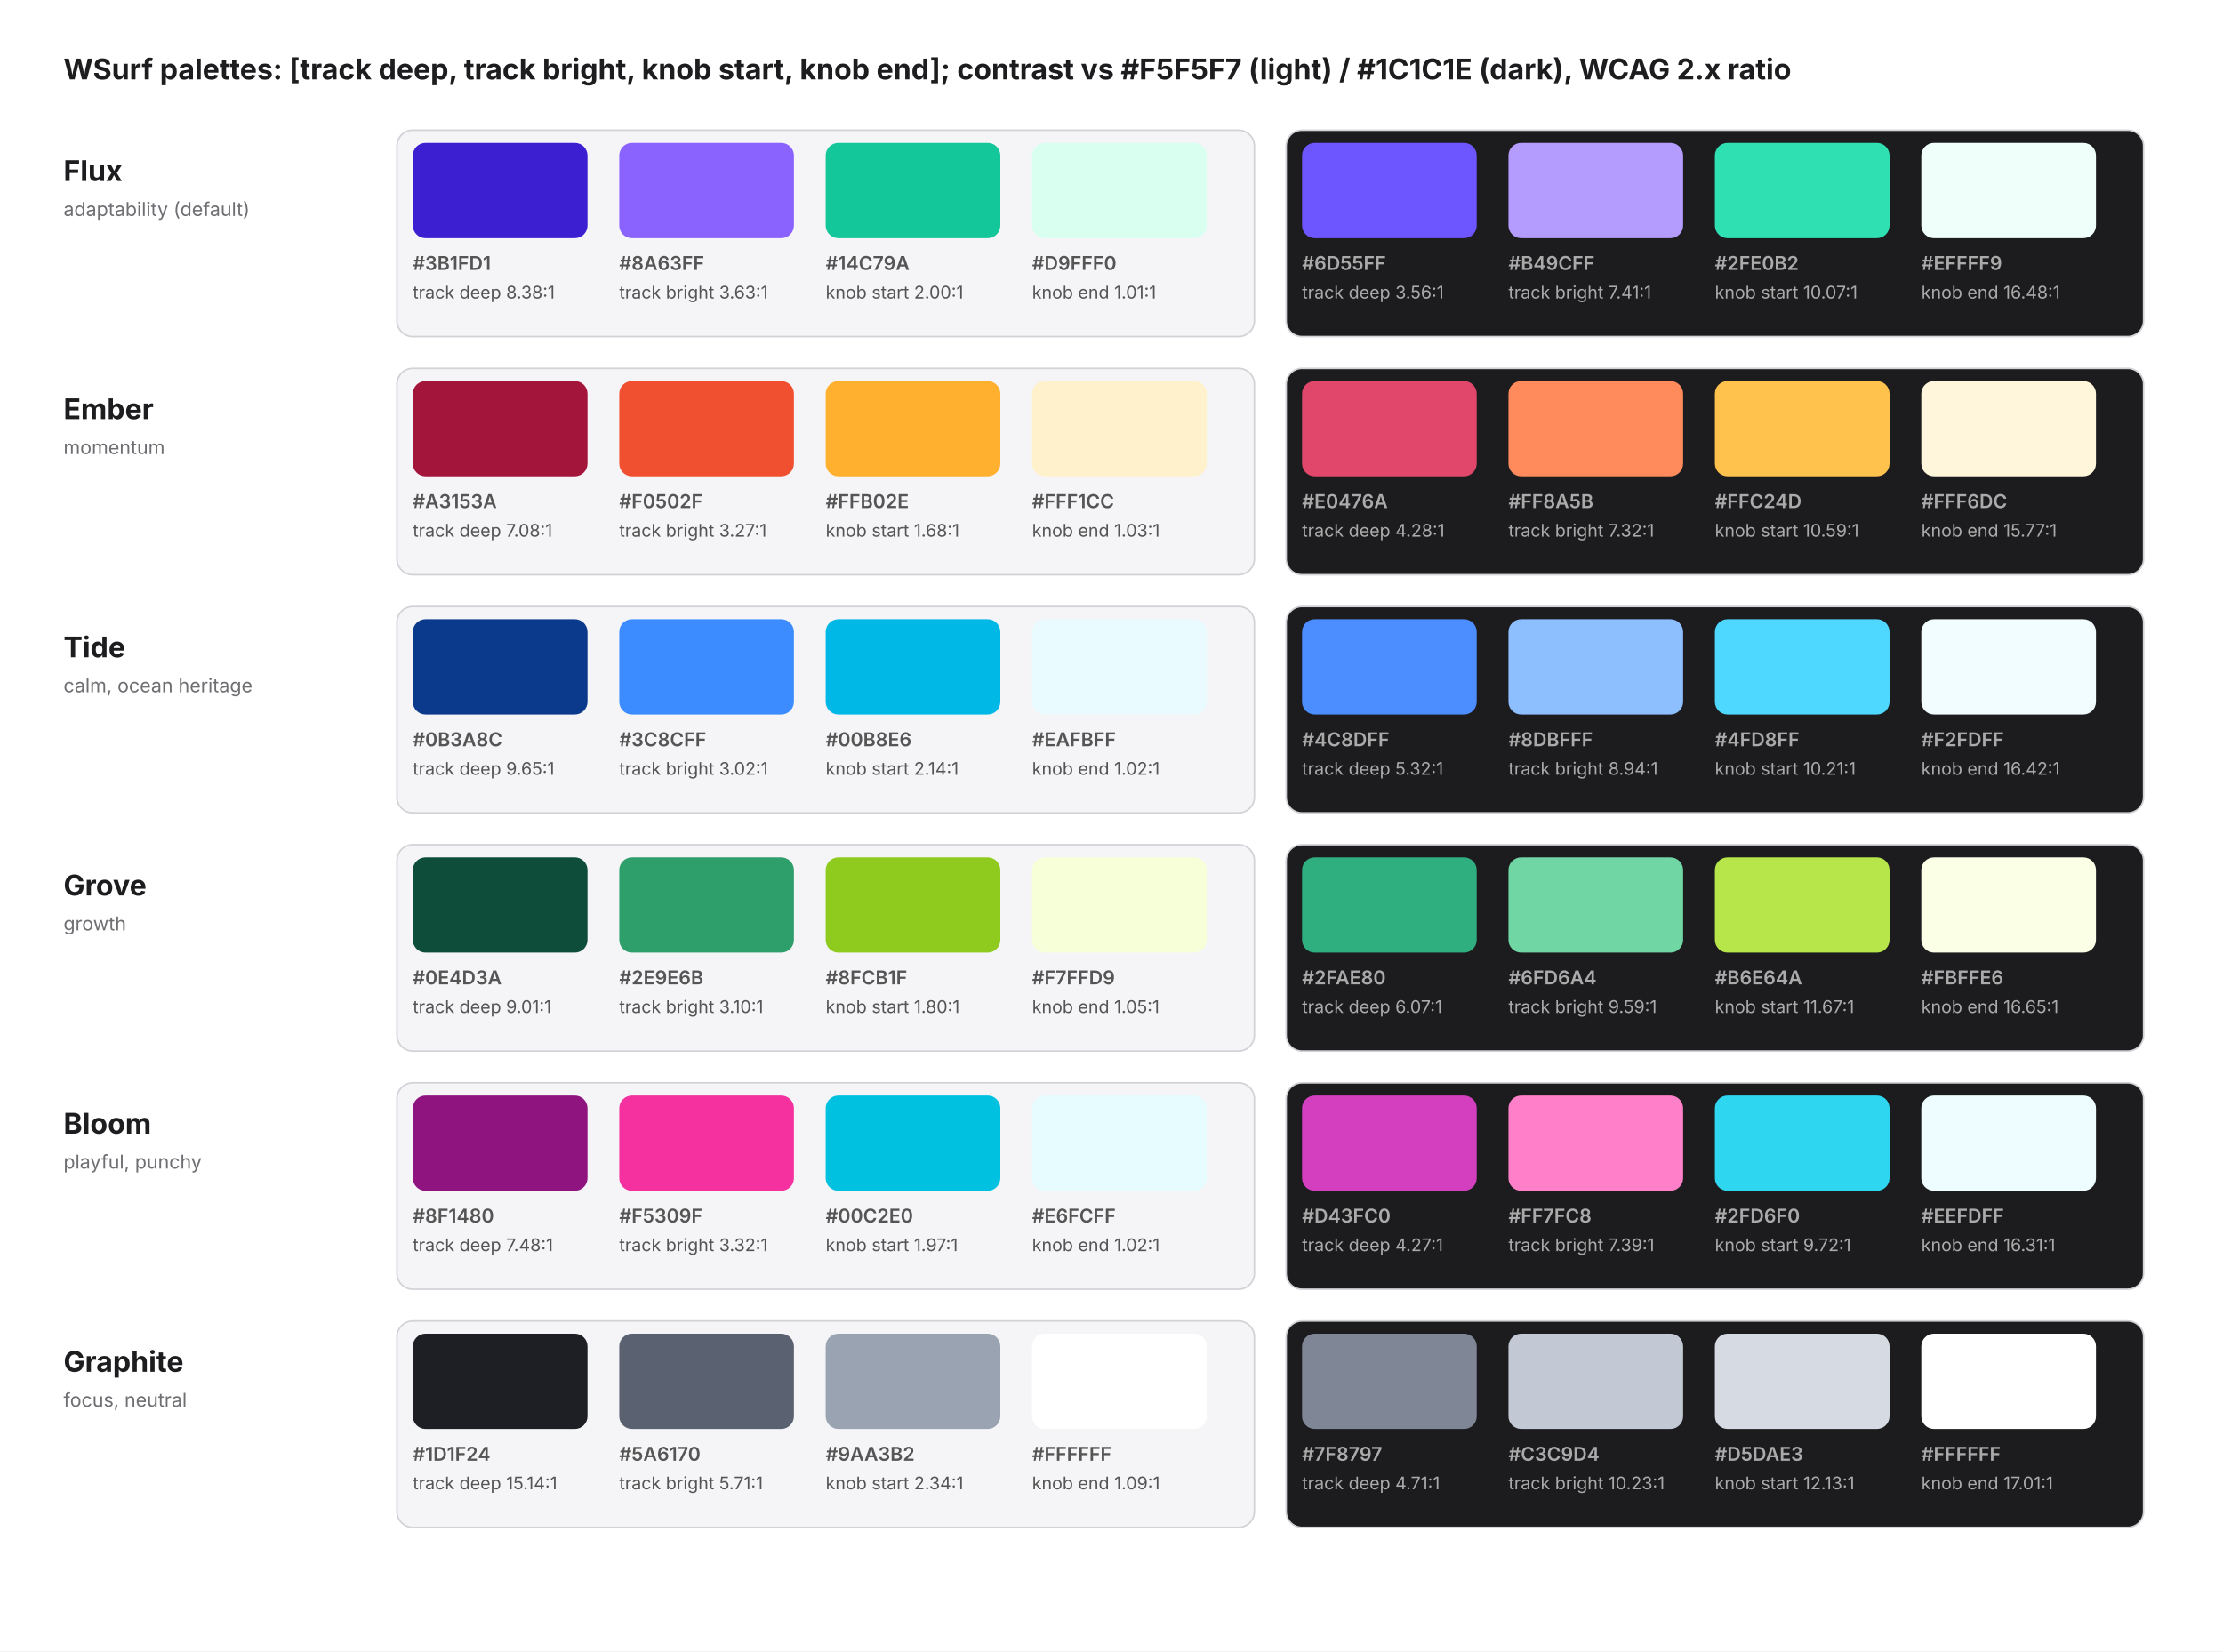
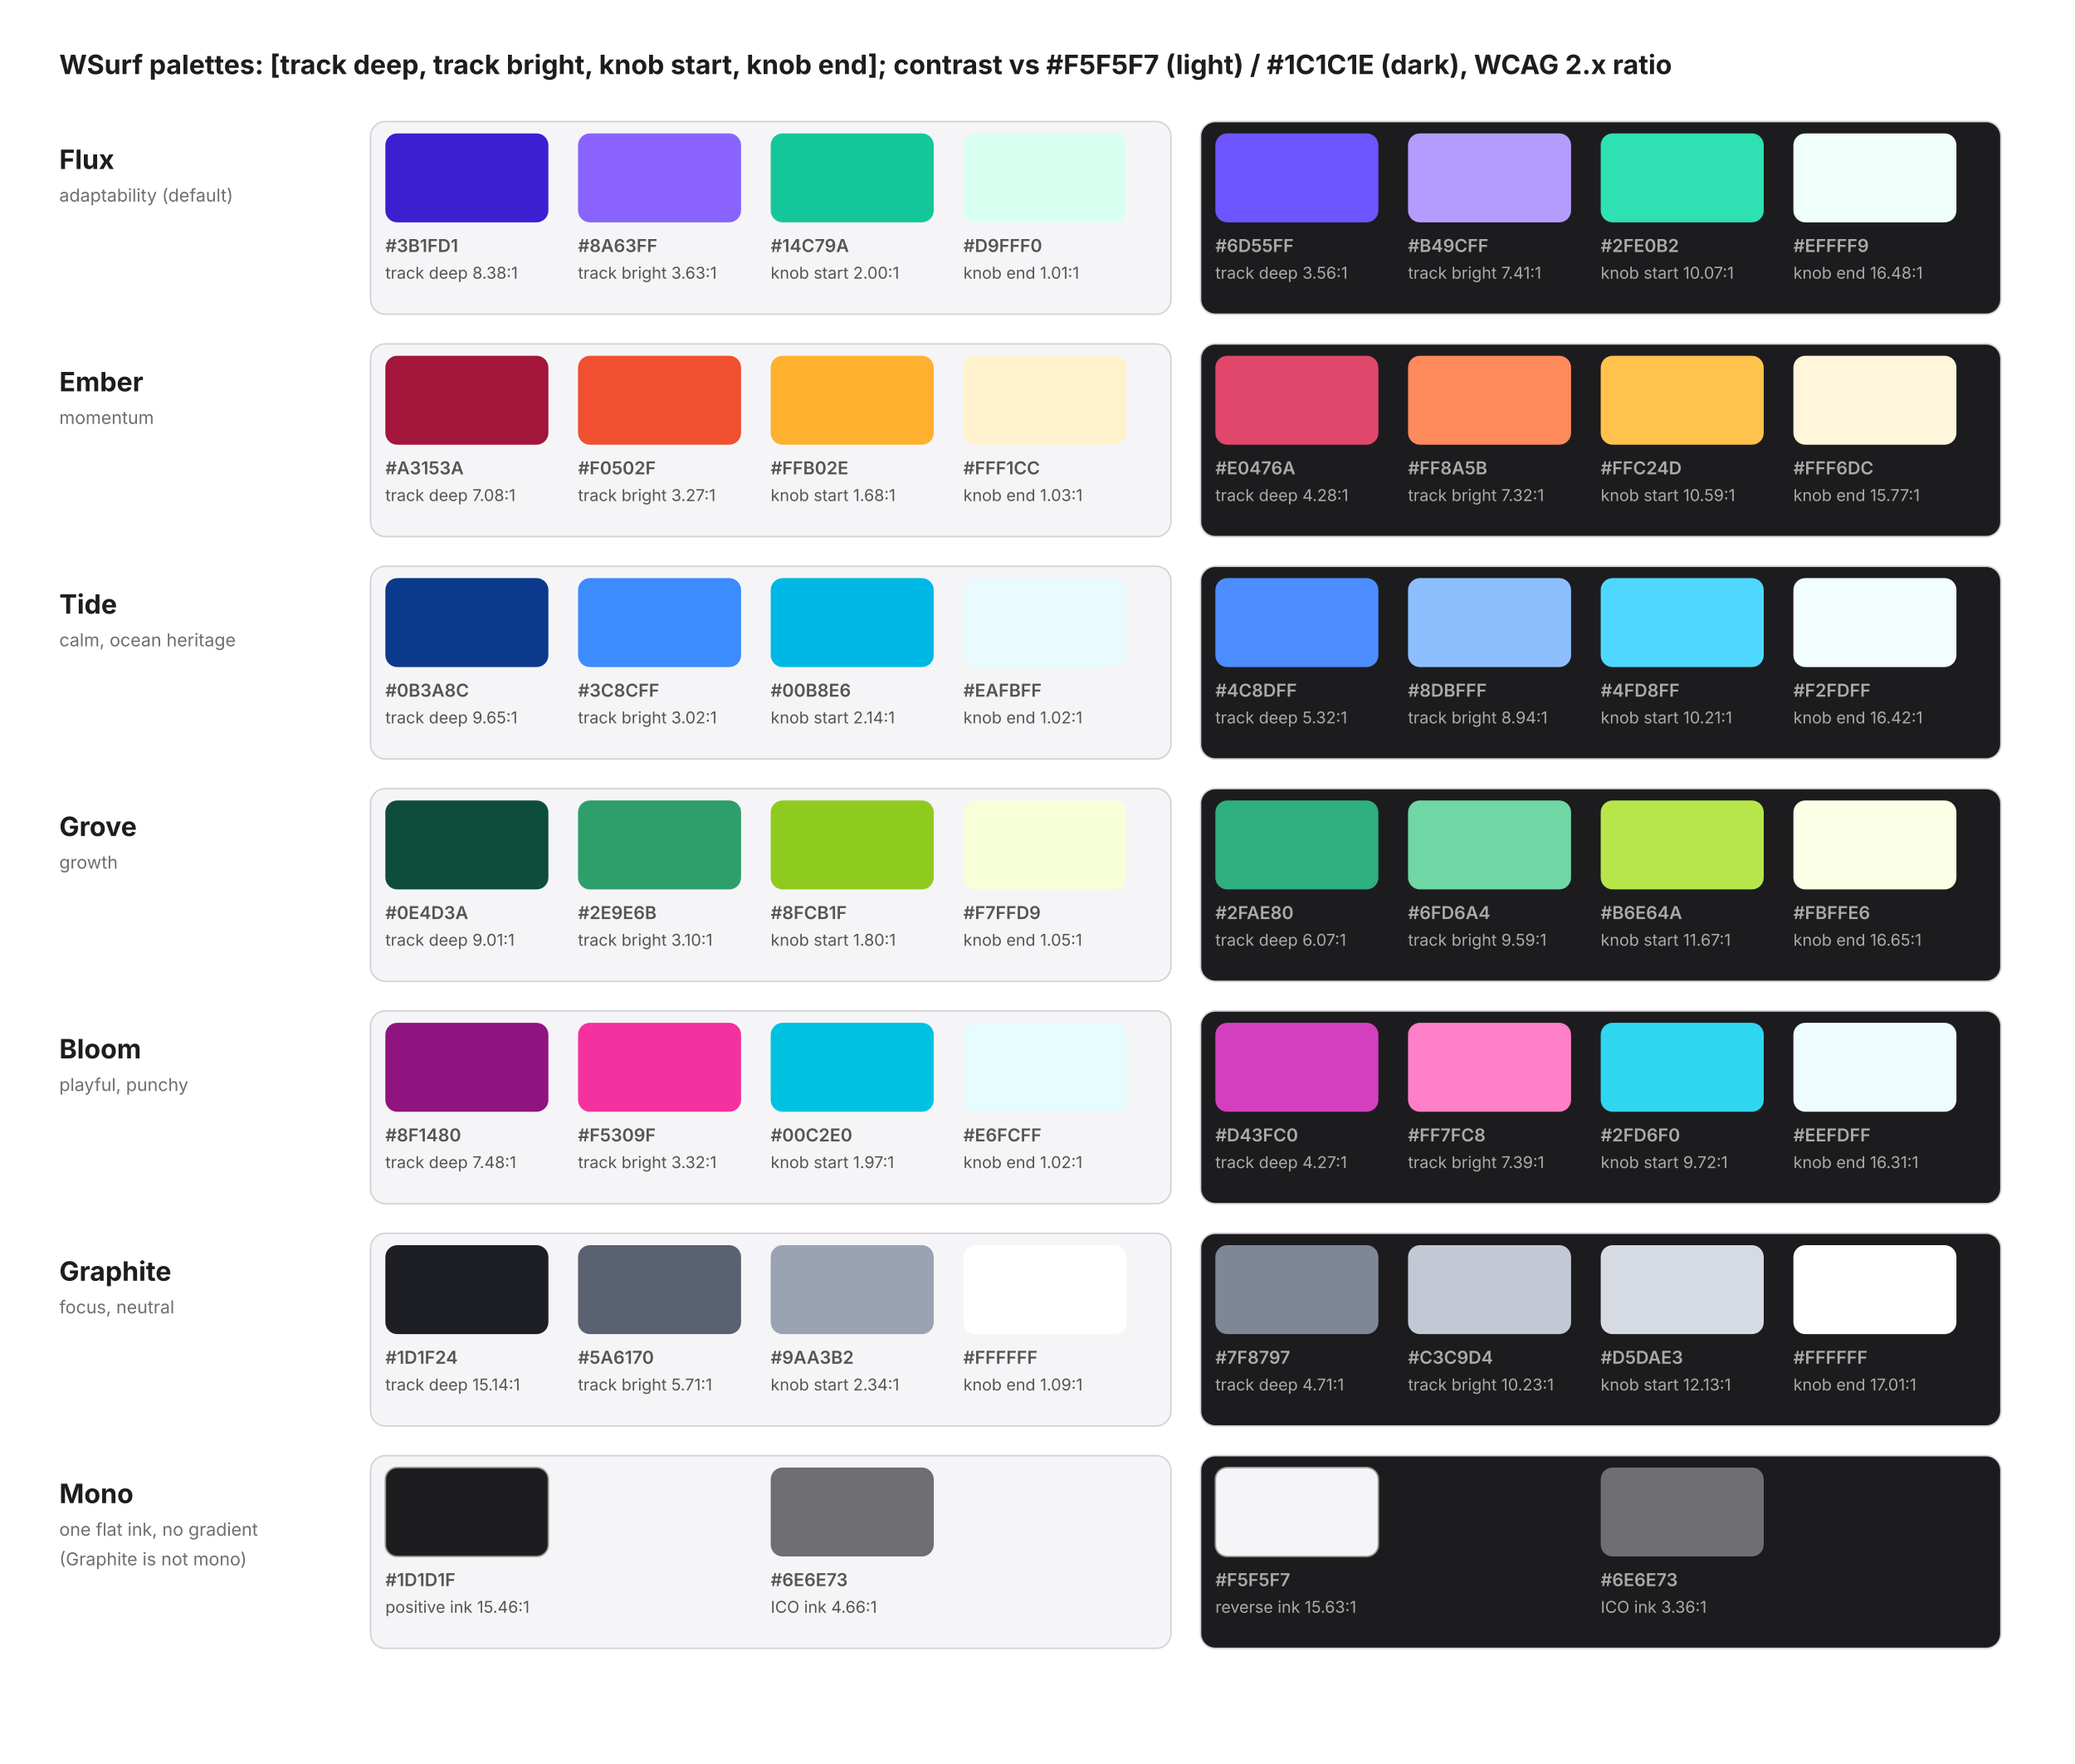
- <svg xmlns="http://www.w3.org/2000/svg" viewBox="0 0 1400 1040" width="1400" height="1040">
-   <rect width="1400" height="1040" fill="#fff" />
+ <svg xmlns="http://www.w3.org/2000/svg" viewBox="0 0 1400 1190" width="1400" height="1190">
+   <rect width="1400" height="1190" fill="#fff" />
  <text x="40" y="50" font-family="-apple-system, system-ui, sans-serif" font-size="18" font-weight="700" fill="#1d1d1f" text-anchor="start">WSurf palettes: [track deep, track bright, knob start, knob end]; contrast vs #F5F5F7 (light) / #1C1C1E (dark), WCAG 2.x ratio</text>
  <text x="40" y="114" font-family="-apple-system, system-ui, sans-serif" font-size="18" font-weight="700" fill="#1d1d1f" text-anchor="start">Flux</text>
  <text x="40" y="136" font-family="-apple-system, system-ui, sans-serif" font-size="12" font-weight="400" fill="#6e6e73" text-anchor="start">adaptability (default)</text>
  <rect x="250" y="82" width="540" height="130" rx="10" fill="#F5F5F7" stroke="#d2d2d7" />
  <rect x="260" y="90" width="110" height="60" rx="8" fill="#3B1FD1" />
  <text x="260" y="170" font-family="-apple-system, system-ui, sans-serif" font-size="12" font-weight="600" fill="#555" text-anchor="start">#3B1FD1</text>
  <text x="260" y="188" font-family="-apple-system, system-ui, sans-serif" font-size="11" font-weight="400" fill="#555" text-anchor="start">track deep 8.38:1</text>
  <rect x="390" y="90" width="110" height="60" rx="8" fill="#8A63FF" />
  <text x="390" y="170" font-family="-apple-system, system-ui, sans-serif" font-size="12" font-weight="600" fill="#555" text-anchor="start">#8A63FF</text>
  <text x="390" y="188" font-family="-apple-system, system-ui, sans-serif" font-size="11" font-weight="400" fill="#555" text-anchor="start">track bright 3.63:1</text>
  <rect x="520" y="90" width="110" height="60" rx="8" fill="#14C79A" />
  <text x="520" y="170" font-family="-apple-system, system-ui, sans-serif" font-size="12" font-weight="600" fill="#555" text-anchor="start">#14C79A</text>
  <text x="520" y="188" font-family="-apple-system, system-ui, sans-serif" font-size="11" font-weight="400" fill="#555" text-anchor="start">knob start 2.00:1</text>
  <rect x="650" y="90" width="110" height="60" rx="8" fill="#D9FFF0" />
  <text x="650" y="170" font-family="-apple-system, system-ui, sans-serif" font-size="12" font-weight="600" fill="#555" text-anchor="start">#D9FFF0</text>
  <text x="650" y="188" font-family="-apple-system, system-ui, sans-serif" font-size="11" font-weight="400" fill="#555" text-anchor="start">knob end 1.01:1</text>
  <rect x="810" y="82" width="540" height="130" rx="10" fill="#1C1C1E" stroke="#d2d2d7" />
  <rect x="820" y="90" width="110" height="60" rx="8" fill="#6D55FF" />
  <text x="820" y="170" font-family="-apple-system, system-ui, sans-serif" font-size="12" font-weight="600" fill="#aaa" text-anchor="start">#6D55FF</text>
  <text x="820" y="188" font-family="-apple-system, system-ui, sans-serif" font-size="11" font-weight="400" fill="#aaa" text-anchor="start">track deep 3.56:1</text>
  <rect x="950" y="90" width="110" height="60" rx="8" fill="#B49CFF" />
  <text x="950" y="170" font-family="-apple-system, system-ui, sans-serif" font-size="12" font-weight="600" fill="#aaa" text-anchor="start">#B49CFF</text>
  <text x="950" y="188" font-family="-apple-system, system-ui, sans-serif" font-size="11" font-weight="400" fill="#aaa" text-anchor="start">track bright 7.41:1</text>
  <rect x="1080" y="90" width="110" height="60" rx="8" fill="#2FE0B2" />
  <text x="1080" y="170" font-family="-apple-system, system-ui, sans-serif" font-size="12" font-weight="600" fill="#aaa" text-anchor="start">#2FE0B2</text>
  <text x="1080" y="188" font-family="-apple-system, system-ui, sans-serif" font-size="11" font-weight="400" fill="#aaa" text-anchor="start">knob start 10.07:1</text>
  <rect x="1210" y="90" width="110" height="60" rx="8" fill="#EFFFF9" />
  <text x="1210" y="170" font-family="-apple-system, system-ui, sans-serif" font-size="12" font-weight="600" fill="#aaa" text-anchor="start">#EFFFF9</text>
  <text x="1210" y="188" font-family="-apple-system, system-ui, sans-serif" font-size="11" font-weight="400" fill="#aaa" text-anchor="start">knob end 16.48:1</text>
  <text x="40" y="264" font-family="-apple-system, system-ui, sans-serif" font-size="18" font-weight="700" fill="#1d1d1f" text-anchor="start">Ember</text>
  <text x="40" y="286" font-family="-apple-system, system-ui, sans-serif" font-size="12" font-weight="400" fill="#6e6e73" text-anchor="start">momentum</text>
  <rect x="250" y="232" width="540" height="130" rx="10" fill="#F5F5F7" stroke="#d2d2d7" />
  <rect x="260" y="240" width="110" height="60" rx="8" fill="#A3153A" />
  <text x="260" y="320" font-family="-apple-system, system-ui, sans-serif" font-size="12" font-weight="600" fill="#555" text-anchor="start">#A3153A</text>
  <text x="260" y="338" font-family="-apple-system, system-ui, sans-serif" font-size="11" font-weight="400" fill="#555" text-anchor="start">track deep 7.08:1</text>
  <rect x="390" y="240" width="110" height="60" rx="8" fill="#F0502F" />
  <text x="390" y="320" font-family="-apple-system, system-ui, sans-serif" font-size="12" font-weight="600" fill="#555" text-anchor="start">#F0502F</text>
  <text x="390" y="338" font-family="-apple-system, system-ui, sans-serif" font-size="11" font-weight="400" fill="#555" text-anchor="start">track bright 3.27:1</text>
  <rect x="520" y="240" width="110" height="60" rx="8" fill="#FFB02E" />
  <text x="520" y="320" font-family="-apple-system, system-ui, sans-serif" font-size="12" font-weight="600" fill="#555" text-anchor="start">#FFB02E</text>
  <text x="520" y="338" font-family="-apple-system, system-ui, sans-serif" font-size="11" font-weight="400" fill="#555" text-anchor="start">knob start 1.68:1</text>
  <rect x="650" y="240" width="110" height="60" rx="8" fill="#FFF1CC" />
  <text x="650" y="320" font-family="-apple-system, system-ui, sans-serif" font-size="12" font-weight="600" fill="#555" text-anchor="start">#FFF1CC</text>
  <text x="650" y="338" font-family="-apple-system, system-ui, sans-serif" font-size="11" font-weight="400" fill="#555" text-anchor="start">knob end 1.03:1</text>
  <rect x="810" y="232" width="540" height="130" rx="10" fill="#1C1C1E" stroke="#d2d2d7" />
  <rect x="820" y="240" width="110" height="60" rx="8" fill="#E0476A" />
  <text x="820" y="320" font-family="-apple-system, system-ui, sans-serif" font-size="12" font-weight="600" fill="#aaa" text-anchor="start">#E0476A</text>
  <text x="820" y="338" font-family="-apple-system, system-ui, sans-serif" font-size="11" font-weight="400" fill="#aaa" text-anchor="start">track deep 4.28:1</text>
  <rect x="950" y="240" width="110" height="60" rx="8" fill="#FF8A5B" />
  <text x="950" y="320" font-family="-apple-system, system-ui, sans-serif" font-size="12" font-weight="600" fill="#aaa" text-anchor="start">#FF8A5B</text>
  <text x="950" y="338" font-family="-apple-system, system-ui, sans-serif" font-size="11" font-weight="400" fill="#aaa" text-anchor="start">track bright 7.32:1</text>
  <rect x="1080" y="240" width="110" height="60" rx="8" fill="#FFC24D" />
  <text x="1080" y="320" font-family="-apple-system, system-ui, sans-serif" font-size="12" font-weight="600" fill="#aaa" text-anchor="start">#FFC24D</text>
  <text x="1080" y="338" font-family="-apple-system, system-ui, sans-serif" font-size="11" font-weight="400" fill="#aaa" text-anchor="start">knob start 10.59:1</text>
  <rect x="1210" y="240" width="110" height="60" rx="8" fill="#FFF6DC" />
  <text x="1210" y="320" font-family="-apple-system, system-ui, sans-serif" font-size="12" font-weight="600" fill="#aaa" text-anchor="start">#FFF6DC</text>
  <text x="1210" y="338" font-family="-apple-system, system-ui, sans-serif" font-size="11" font-weight="400" fill="#aaa" text-anchor="start">knob end 15.77:1</text>
  <text x="40" y="414" font-family="-apple-system, system-ui, sans-serif" font-size="18" font-weight="700" fill="#1d1d1f" text-anchor="start">Tide</text>
  <text x="40" y="436" font-family="-apple-system, system-ui, sans-serif" font-size="12" font-weight="400" fill="#6e6e73" text-anchor="start">calm, ocean heritage</text>
  <rect x="250" y="382" width="540" height="130" rx="10" fill="#F5F5F7" stroke="#d2d2d7" />
  <rect x="260" y="390" width="110" height="60" rx="8" fill="#0B3A8C" />
  <text x="260" y="470" font-family="-apple-system, system-ui, sans-serif" font-size="12" font-weight="600" fill="#555" text-anchor="start">#0B3A8C</text>
  <text x="260" y="488" font-family="-apple-system, system-ui, sans-serif" font-size="11" font-weight="400" fill="#555" text-anchor="start">track deep 9.65:1</text>
  <rect x="390" y="390" width="110" height="60" rx="8" fill="#3C8CFF" />
  <text x="390" y="470" font-family="-apple-system, system-ui, sans-serif" font-size="12" font-weight="600" fill="#555" text-anchor="start">#3C8CFF</text>
  <text x="390" y="488" font-family="-apple-system, system-ui, sans-serif" font-size="11" font-weight="400" fill="#555" text-anchor="start">track bright 3.02:1</text>
  <rect x="520" y="390" width="110" height="60" rx="8" fill="#00B8E6" />
  <text x="520" y="470" font-family="-apple-system, system-ui, sans-serif" font-size="12" font-weight="600" fill="#555" text-anchor="start">#00B8E6</text>
  <text x="520" y="488" font-family="-apple-system, system-ui, sans-serif" font-size="11" font-weight="400" fill="#555" text-anchor="start">knob start 2.14:1</text>
  <rect x="650" y="390" width="110" height="60" rx="8" fill="#EAFBFF" />
  <text x="650" y="470" font-family="-apple-system, system-ui, sans-serif" font-size="12" font-weight="600" fill="#555" text-anchor="start">#EAFBFF</text>
  <text x="650" y="488" font-family="-apple-system, system-ui, sans-serif" font-size="11" font-weight="400" fill="#555" text-anchor="start">knob end 1.02:1</text>
  <rect x="810" y="382" width="540" height="130" rx="10" fill="#1C1C1E" stroke="#d2d2d7" />
  <rect x="820" y="390" width="110" height="60" rx="8" fill="#4C8DFF" />
  <text x="820" y="470" font-family="-apple-system, system-ui, sans-serif" font-size="12" font-weight="600" fill="#aaa" text-anchor="start">#4C8DFF</text>
  <text x="820" y="488" font-family="-apple-system, system-ui, sans-serif" font-size="11" font-weight="400" fill="#aaa" text-anchor="start">track deep 5.32:1</text>
  <rect x="950" y="390" width="110" height="60" rx="8" fill="#8DBFFF" />
  <text x="950" y="470" font-family="-apple-system, system-ui, sans-serif" font-size="12" font-weight="600" fill="#aaa" text-anchor="start">#8DBFFF</text>
  <text x="950" y="488" font-family="-apple-system, system-ui, sans-serif" font-size="11" font-weight="400" fill="#aaa" text-anchor="start">track bright 8.94:1</text>
  <rect x="1080" y="390" width="110" height="60" rx="8" fill="#4FD8FF" />
  <text x="1080" y="470" font-family="-apple-system, system-ui, sans-serif" font-size="12" font-weight="600" fill="#aaa" text-anchor="start">#4FD8FF</text>
  <text x="1080" y="488" font-family="-apple-system, system-ui, sans-serif" font-size="11" font-weight="400" fill="#aaa" text-anchor="start">knob start 10.21:1</text>
  <rect x="1210" y="390" width="110" height="60" rx="8" fill="#F2FDFF" />
  <text x="1210" y="470" font-family="-apple-system, system-ui, sans-serif" font-size="12" font-weight="600" fill="#aaa" text-anchor="start">#F2FDFF</text>
  <text x="1210" y="488" font-family="-apple-system, system-ui, sans-serif" font-size="11" font-weight="400" fill="#aaa" text-anchor="start">knob end 16.42:1</text>
  <text x="40" y="564" font-family="-apple-system, system-ui, sans-serif" font-size="18" font-weight="700" fill="#1d1d1f" text-anchor="start">Grove</text>
  <text x="40" y="586" font-family="-apple-system, system-ui, sans-serif" font-size="12" font-weight="400" fill="#6e6e73" text-anchor="start">growth</text>
  <rect x="250" y="532" width="540" height="130" rx="10" fill="#F5F5F7" stroke="#d2d2d7" />
  <rect x="260" y="540" width="110" height="60" rx="8" fill="#0E4D3A" />
  <text x="260" y="620" font-family="-apple-system, system-ui, sans-serif" font-size="12" font-weight="600" fill="#555" text-anchor="start">#0E4D3A</text>
  <text x="260" y="638" font-family="-apple-system, system-ui, sans-serif" font-size="11" font-weight="400" fill="#555" text-anchor="start">track deep 9.01:1</text>
  <rect x="390" y="540" width="110" height="60" rx="8" fill="#2E9E6B" />
  <text x="390" y="620" font-family="-apple-system, system-ui, sans-serif" font-size="12" font-weight="600" fill="#555" text-anchor="start">#2E9E6B</text>
  <text x="390" y="638" font-family="-apple-system, system-ui, sans-serif" font-size="11" font-weight="400" fill="#555" text-anchor="start">track bright 3.10:1</text>
  <rect x="520" y="540" width="110" height="60" rx="8" fill="#8FCB1F" />
  <text x="520" y="620" font-family="-apple-system, system-ui, sans-serif" font-size="12" font-weight="600" fill="#555" text-anchor="start">#8FCB1F</text>
  <text x="520" y="638" font-family="-apple-system, system-ui, sans-serif" font-size="11" font-weight="400" fill="#555" text-anchor="start">knob start 1.80:1</text>
  <rect x="650" y="540" width="110" height="60" rx="8" fill="#F7FFD9" />
  <text x="650" y="620" font-family="-apple-system, system-ui, sans-serif" font-size="12" font-weight="600" fill="#555" text-anchor="start">#F7FFD9</text>
  <text x="650" y="638" font-family="-apple-system, system-ui, sans-serif" font-size="11" font-weight="400" fill="#555" text-anchor="start">knob end 1.05:1</text>
  <rect x="810" y="532" width="540" height="130" rx="10" fill="#1C1C1E" stroke="#d2d2d7" />
  <rect x="820" y="540" width="110" height="60" rx="8" fill="#2FAE80" />
  <text x="820" y="620" font-family="-apple-system, system-ui, sans-serif" font-size="12" font-weight="600" fill="#aaa" text-anchor="start">#2FAE80</text>
  <text x="820" y="638" font-family="-apple-system, system-ui, sans-serif" font-size="11" font-weight="400" fill="#aaa" text-anchor="start">track deep 6.07:1</text>
  <rect x="950" y="540" width="110" height="60" rx="8" fill="#6FD6A4" />
  <text x="950" y="620" font-family="-apple-system, system-ui, sans-serif" font-size="12" font-weight="600" fill="#aaa" text-anchor="start">#6FD6A4</text>
  <text x="950" y="638" font-family="-apple-system, system-ui, sans-serif" font-size="11" font-weight="400" fill="#aaa" text-anchor="start">track bright 9.59:1</text>
  <rect x="1080" y="540" width="110" height="60" rx="8" fill="#B6E64A" />
  <text x="1080" y="620" font-family="-apple-system, system-ui, sans-serif" font-size="12" font-weight="600" fill="#aaa" text-anchor="start">#B6E64A</text>
  <text x="1080" y="638" font-family="-apple-system, system-ui, sans-serif" font-size="11" font-weight="400" fill="#aaa" text-anchor="start">knob start 11.67:1</text>
  <rect x="1210" y="540" width="110" height="60" rx="8" fill="#FBFFE6" />
  <text x="1210" y="620" font-family="-apple-system, system-ui, sans-serif" font-size="12" font-weight="600" fill="#aaa" text-anchor="start">#FBFFE6</text>
  <text x="1210" y="638" font-family="-apple-system, system-ui, sans-serif" font-size="11" font-weight="400" fill="#aaa" text-anchor="start">knob end 16.65:1</text>
  <text x="40" y="714" font-family="-apple-system, system-ui, sans-serif" font-size="18" font-weight="700" fill="#1d1d1f" text-anchor="start">Bloom</text>
  <text x="40" y="736" font-family="-apple-system, system-ui, sans-serif" font-size="12" font-weight="400" fill="#6e6e73" text-anchor="start">playful, punchy</text>
  <rect x="250" y="682" width="540" height="130" rx="10" fill="#F5F5F7" stroke="#d2d2d7" />
  <rect x="260" y="690" width="110" height="60" rx="8" fill="#8F1480" />
  <text x="260" y="770" font-family="-apple-system, system-ui, sans-serif" font-size="12" font-weight="600" fill="#555" text-anchor="start">#8F1480</text>
  <text x="260" y="788" font-family="-apple-system, system-ui, sans-serif" font-size="11" font-weight="400" fill="#555" text-anchor="start">track deep 7.48:1</text>
  <rect x="390" y="690" width="110" height="60" rx="8" fill="#F5309F" />
  <text x="390" y="770" font-family="-apple-system, system-ui, sans-serif" font-size="12" font-weight="600" fill="#555" text-anchor="start">#F5309F</text>
  <text x="390" y="788" font-family="-apple-system, system-ui, sans-serif" font-size="11" font-weight="400" fill="#555" text-anchor="start">track bright 3.32:1</text>
  <rect x="520" y="690" width="110" height="60" rx="8" fill="#00C2E0" />
  <text x="520" y="770" font-family="-apple-system, system-ui, sans-serif" font-size="12" font-weight="600" fill="#555" text-anchor="start">#00C2E0</text>
  <text x="520" y="788" font-family="-apple-system, system-ui, sans-serif" font-size="11" font-weight="400" fill="#555" text-anchor="start">knob start 1.97:1</text>
  <rect x="650" y="690" width="110" height="60" rx="8" fill="#E6FCFF" />
  <text x="650" y="770" font-family="-apple-system, system-ui, sans-serif" font-size="12" font-weight="600" fill="#555" text-anchor="start">#E6FCFF</text>
  <text x="650" y="788" font-family="-apple-system, system-ui, sans-serif" font-size="11" font-weight="400" fill="#555" text-anchor="start">knob end 1.02:1</text>
  <rect x="810" y="682" width="540" height="130" rx="10" fill="#1C1C1E" stroke="#d2d2d7" />
  <rect x="820" y="690" width="110" height="60" rx="8" fill="#D43FC0" />
  <text x="820" y="770" font-family="-apple-system, system-ui, sans-serif" font-size="12" font-weight="600" fill="#aaa" text-anchor="start">#D43FC0</text>
  <text x="820" y="788" font-family="-apple-system, system-ui, sans-serif" font-size="11" font-weight="400" fill="#aaa" text-anchor="start">track deep 4.27:1</text>
  <rect x="950" y="690" width="110" height="60" rx="8" fill="#FF7FC8" />
  <text x="950" y="770" font-family="-apple-system, system-ui, sans-serif" font-size="12" font-weight="600" fill="#aaa" text-anchor="start">#FF7FC8</text>
  <text x="950" y="788" font-family="-apple-system, system-ui, sans-serif" font-size="11" font-weight="400" fill="#aaa" text-anchor="start">track bright 7.39:1</text>
  <rect x="1080" y="690" width="110" height="60" rx="8" fill="#2FD6F0" />
  <text x="1080" y="770" font-family="-apple-system, system-ui, sans-serif" font-size="12" font-weight="600" fill="#aaa" text-anchor="start">#2FD6F0</text>
  <text x="1080" y="788" font-family="-apple-system, system-ui, sans-serif" font-size="11" font-weight="400" fill="#aaa" text-anchor="start">knob start 9.72:1</text>
  <rect x="1210" y="690" width="110" height="60" rx="8" fill="#EEFDFF" />
  <text x="1210" y="770" font-family="-apple-system, system-ui, sans-serif" font-size="12" font-weight="600" fill="#aaa" text-anchor="start">#EEFDFF</text>
  <text x="1210" y="788" font-family="-apple-system, system-ui, sans-serif" font-size="11" font-weight="400" fill="#aaa" text-anchor="start">knob end 16.31:1</text>
  <text x="40" y="864" font-family="-apple-system, system-ui, sans-serif" font-size="18" font-weight="700" fill="#1d1d1f" text-anchor="start">Graphite</text>
  <text x="40" y="886" font-family="-apple-system, system-ui, sans-serif" font-size="12" font-weight="400" fill="#6e6e73" text-anchor="start">focus, neutral</text>
  <rect x="250" y="832" width="540" height="130" rx="10" fill="#F5F5F7" stroke="#d2d2d7" />
  <rect x="260" y="840" width="110" height="60" rx="8" fill="#1D1F24" />
  <text x="260" y="920" font-family="-apple-system, system-ui, sans-serif" font-size="12" font-weight="600" fill="#555" text-anchor="start">#1D1F24</text>
  <text x="260" y="938" font-family="-apple-system, system-ui, sans-serif" font-size="11" font-weight="400" fill="#555" text-anchor="start">track deep 15.14:1</text>
  <rect x="390" y="840" width="110" height="60" rx="8" fill="#5A6170" />
  <text x="390" y="920" font-family="-apple-system, system-ui, sans-serif" font-size="12" font-weight="600" fill="#555" text-anchor="start">#5A6170</text>
  <text x="390" y="938" font-family="-apple-system, system-ui, sans-serif" font-size="11" font-weight="400" fill="#555" text-anchor="start">track bright 5.71:1</text>
  <rect x="520" y="840" width="110" height="60" rx="8" fill="#9AA3B2" />
  <text x="520" y="920" font-family="-apple-system, system-ui, sans-serif" font-size="12" font-weight="600" fill="#555" text-anchor="start">#9AA3B2</text>
  <text x="520" y="938" font-family="-apple-system, system-ui, sans-serif" font-size="11" font-weight="400" fill="#555" text-anchor="start">knob start 2.34:1</text>
  <rect x="650" y="840" width="110" height="60" rx="8" fill="#FFFFFF" />
  <text x="650" y="920" font-family="-apple-system, system-ui, sans-serif" font-size="12" font-weight="600" fill="#555" text-anchor="start">#FFFFFF</text>
  <text x="650" y="938" font-family="-apple-system, system-ui, sans-serif" font-size="11" font-weight="400" fill="#555" text-anchor="start">knob end 1.09:1</text>
  <rect x="810" y="832" width="540" height="130" rx="10" fill="#1C1C1E" stroke="#d2d2d7" />
  <rect x="820" y="840" width="110" height="60" rx="8" fill="#7F8797" />
  <text x="820" y="920" font-family="-apple-system, system-ui, sans-serif" font-size="12" font-weight="600" fill="#aaa" text-anchor="start">#7F8797</text>
  <text x="820" y="938" font-family="-apple-system, system-ui, sans-serif" font-size="11" font-weight="400" fill="#aaa" text-anchor="start">track deep 4.71:1</text>
  <rect x="950" y="840" width="110" height="60" rx="8" fill="#C3C9D4" />
  <text x="950" y="920" font-family="-apple-system, system-ui, sans-serif" font-size="12" font-weight="600" fill="#aaa" text-anchor="start">#C3C9D4</text>
  <text x="950" y="938" font-family="-apple-system, system-ui, sans-serif" font-size="11" font-weight="400" fill="#aaa" text-anchor="start">track bright 10.23:1</text>
  <rect x="1080" y="840" width="110" height="60" rx="8" fill="#D5DAE3" />
  <text x="1080" y="920" font-family="-apple-system, system-ui, sans-serif" font-size="12" font-weight="600" fill="#aaa" text-anchor="start">#D5DAE3</text>
  <text x="1080" y="938" font-family="-apple-system, system-ui, sans-serif" font-size="11" font-weight="400" fill="#aaa" text-anchor="start">knob start 12.13:1</text>
  <rect x="1210" y="840" width="110" height="60" rx="8" fill="#FFFFFF" />
  <text x="1210" y="920" font-family="-apple-system, system-ui, sans-serif" font-size="12" font-weight="600" fill="#aaa" text-anchor="start">#FFFFFF</text>
  <text x="1210" y="938" font-family="-apple-system, system-ui, sans-serif" font-size="11" font-weight="400" fill="#aaa" text-anchor="start">knob end 17.01:1</text>
+   <text x="40" y="1014" font-family="-apple-system, system-ui, sans-serif" font-size="18" font-weight="700" fill="#1d1d1f" text-anchor="start">Mono</text>
+   <text x="40" y="1036" font-family="-apple-system, system-ui, sans-serif" font-size="12" font-weight="400" fill="#6e6e73" text-anchor="start">one flat ink, no gradient</text>
+   <text x="40" y="1056" font-family="-apple-system, system-ui, sans-serif" font-size="12" font-weight="400" fill="#6e6e73" text-anchor="start">(Graphite is not mono)</text>
+   <rect x="250" y="982" width="540" height="130" rx="10" fill="#F5F5F7" stroke="#d2d2d7" />
+   <rect x="260" y="990" width="110" height="60" rx="8" fill="#1D1D1F" stroke="#999" />
+   <text x="260" y="1070" font-family="-apple-system, system-ui, sans-serif" font-size="12" font-weight="600" fill="#555" text-anchor="start">#1D1D1F</text>
+   <text x="260" y="1088" font-family="-apple-system, system-ui, sans-serif" font-size="11" font-weight="400" fill="#555" text-anchor="start">positive ink 15.46:1</text>
+   <rect x="520" y="990" width="110" height="60" rx="8" fill="#6E6E73" />
+   <text x="520" y="1070" font-family="-apple-system, system-ui, sans-serif" font-size="12" font-weight="600" fill="#555" text-anchor="start">#6E6E73</text>
+   <text x="520" y="1088" font-family="-apple-system, system-ui, sans-serif" font-size="11" font-weight="400" fill="#555" text-anchor="start">ICO ink 4.66:1</text>
+   <rect x="810" y="982" width="540" height="130" rx="10" fill="#1C1C1E" stroke="#d2d2d7" />
+   <rect x="820" y="990" width="110" height="60" rx="8" fill="#F5F5F7" stroke="#999" />
+   <text x="820" y="1070" font-family="-apple-system, system-ui, sans-serif" font-size="12" font-weight="600" fill="#aaa" text-anchor="start">#F5F5F7</text>
+   <text x="820" y="1088" font-family="-apple-system, system-ui, sans-serif" font-size="11" font-weight="400" fill="#aaa" text-anchor="start">reverse ink 15.63:1</text>
+   <rect x="1080" y="990" width="110" height="60" rx="8" fill="#6E6E73" />
+   <text x="1080" y="1070" font-family="-apple-system, system-ui, sans-serif" font-size="12" font-weight="600" fill="#aaa" text-anchor="start">#6E6E73</text>
+   <text x="1080" y="1088" font-family="-apple-system, system-ui, sans-serif" font-size="11" font-weight="400" fill="#aaa" text-anchor="start">ICO ink 3.36:1</text>
</svg>
